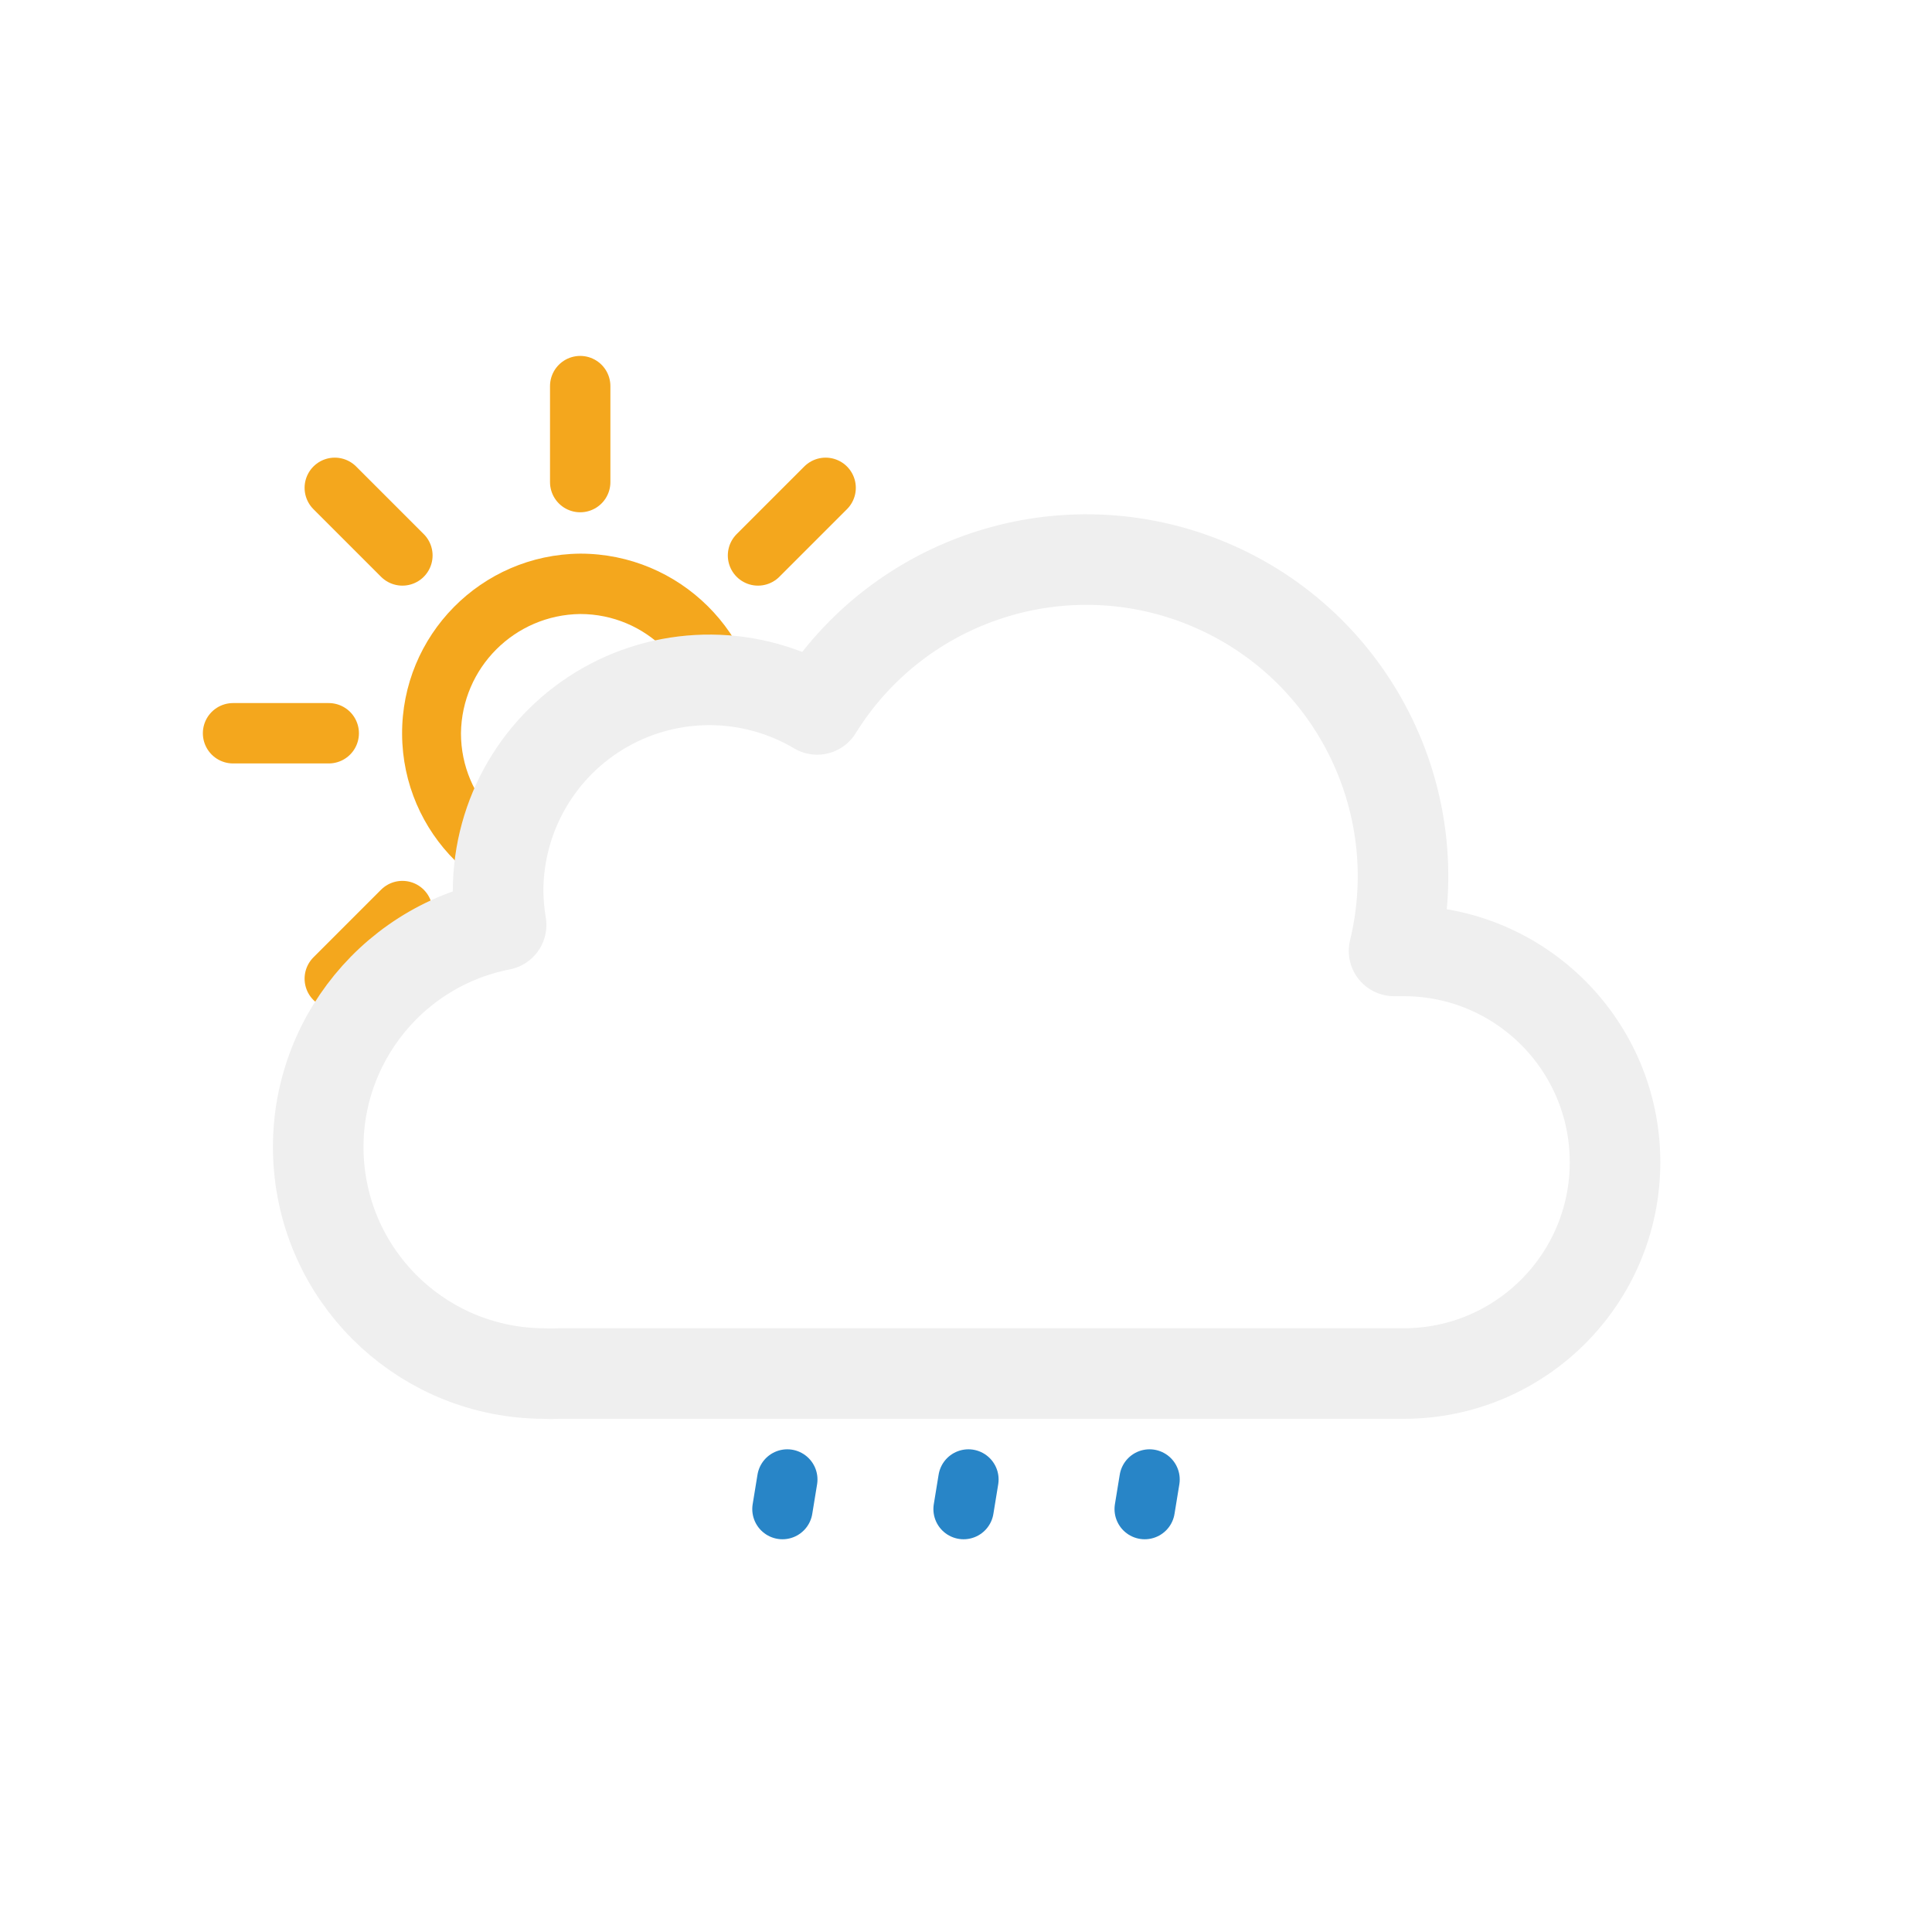
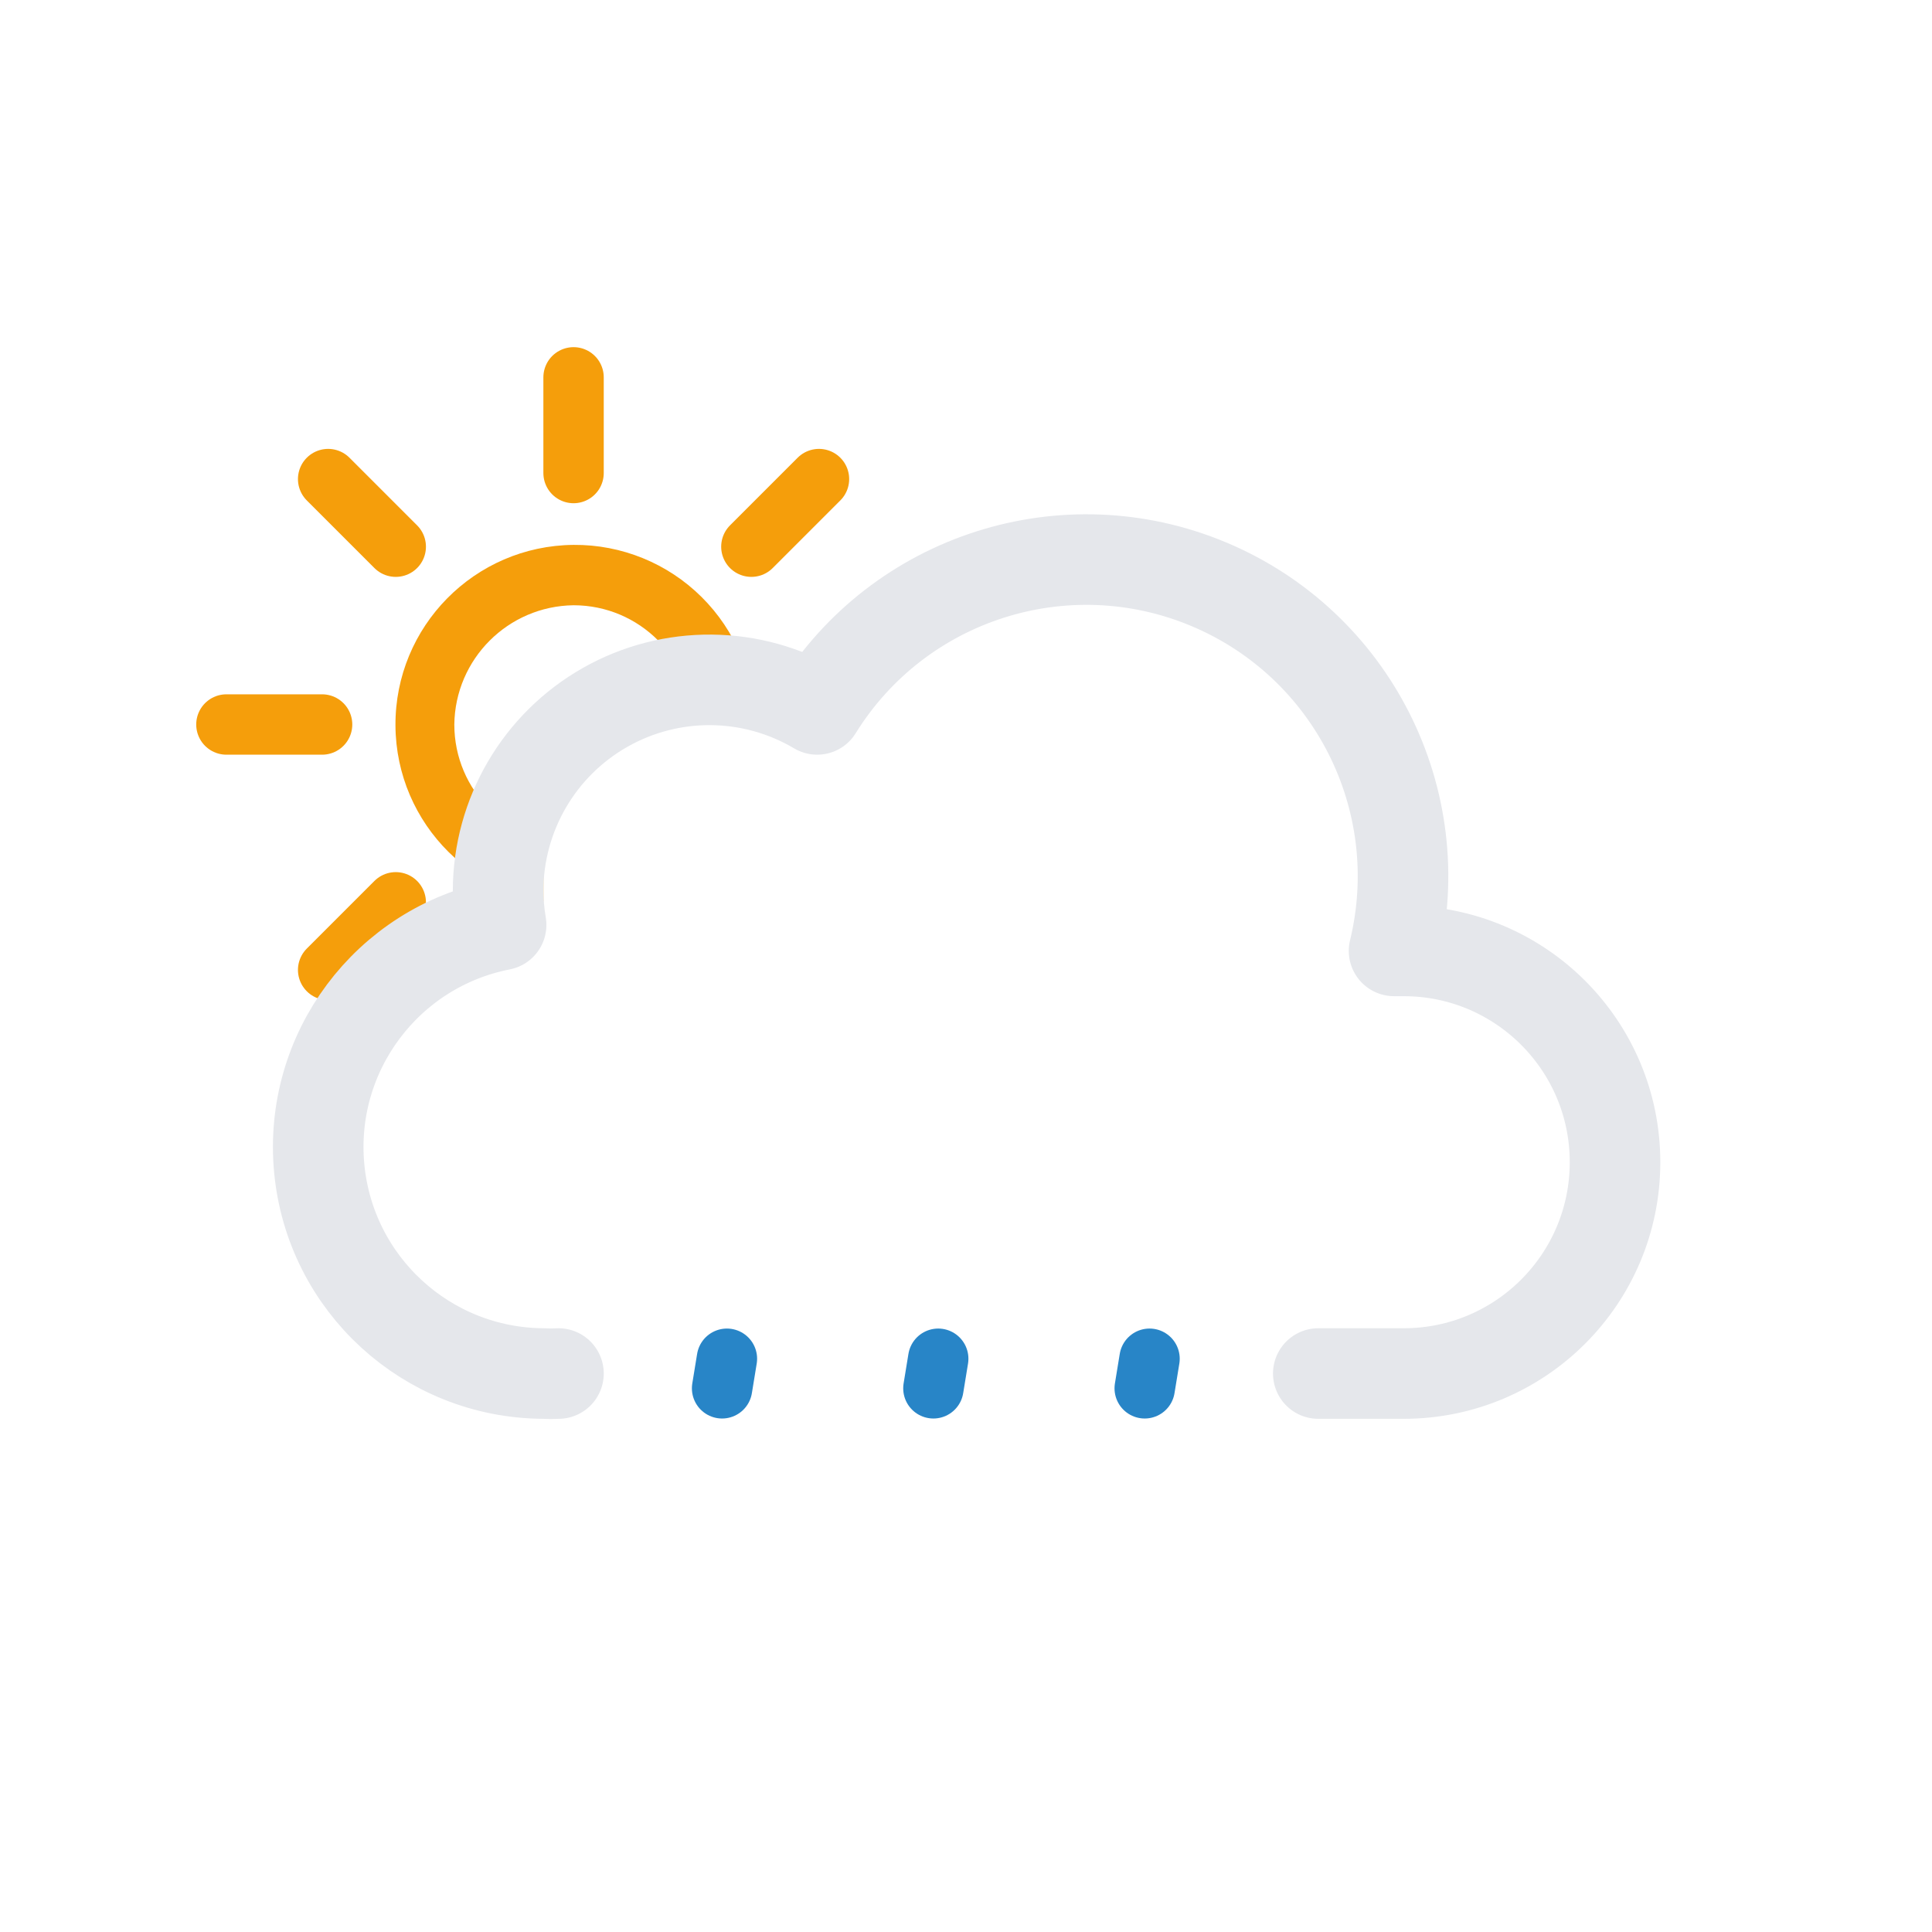
<svg xmlns="http://www.w3.org/2000/svg" viewBox="0 0 64 64">
  <defs>
    <clipPath id="a">
-       <path fill="none" d="M10.55 34.21l-3.83-3.42-2-6 1-7 4-5 5-3h6l5 1 3 3 2.56 4.36-4.56 4.64h-5l-5 5v3l-6.17 3.42z" />
-     </clipPath>
-     <clipPath id="b">
-       <path fill="none" d="M42 64l2.85-17h-23.8L17 64" />
+       <path fill="none" d="M12 35l-5.28-4.21-2-6 1-7 4-5 5-3h6l5 1 3 3L33 20l-6 4h-6l-3 3v4l-4 2-2 2z" />
    </clipPath>
  </defs>
  <g clip-path="url(#a)">
    <g>
-       <path fill="#f4a71d" d="M19.22 20.34a3.95 3.95 0 11-3.95 3.95 4 4 0 013.95-3.95m0-2a5.95 5.95 0 106 5.95 6 6 0 00-6-5.95z" />
-       <path fill="none" stroke="#f4a71d" stroke-linecap="round" stroke-miterlimit="10" stroke-width="2" d="M19.22 15.97v-3.18M19.22 35.79v-3.17M25.11 18.4l2.24-2.24M11.09 32.42l2.24-2.24M13.33 18.4l-2.24-2.24M27.35 32.42l-2.24-2.24M10.89 24.29H7.72M30.72 24.29h-3.17" />
+       <path fill="#f59e0b" d="M19 20.05A3.95 3.95 0 1115.05 24 4 4 0 0119 20.05m0-2A5.95 5.95 0 1025 24a5.95 5.95 0 00-6-5.95z" />
+       <path fill="none" stroke="#f59e0b" stroke-linecap="round" stroke-miterlimit="10" stroke-width="2" d="M19 15.67V12.5M19 35.5v-3.17M24.89 18.11l2.24-2.24M10.87 32.13l2.24-2.24M13.11 18.11l-2.24-2.24M27.13 32.13l-2.24-2.24M10.67 24H7.5M30.5 24h-3.17" />
      <animateTransform attributeName="transform" dur="45s" from="0 19.22 24.293" repeatCount="indefinite" to="360 19.22 24.293" type="rotate" />
    </g>
  </g>
-   <path fill="none" stroke="#efefef" stroke-linejoin="round" stroke-width="3" d="M46.5 31.5h-.32a10.49 10.49 0 00-19.11-8 7 7 0 00-10.57 6 7.21 7.21 0 00.1 1.14A7.5 7.5 0 0018 45.5a4.19 4.19 0 00.5 0v0h28a7 7 0 000-14z" />
-   <g clip-path="url(#b)">
-     <g>
-       <path fill="none" stroke="#2885c7" stroke-linecap="round" stroke-miterlimit="10" stroke-width="2" d="M32.08 49.01l-.16.98" />
-       <animateTransform attributeName="transform" dur="1.5s" repeatCount="indefinite" type="translate" values="2 -10; -2 10" />
-       <animate attributeName="opacity" dur="1.5s" repeatCount="indefinite" values="1;1;0" />
-     </g>
-     <g>
-       <path fill="none" stroke="#2885c7" stroke-linecap="round" stroke-miterlimit="10" stroke-width="2" d="M26.08 49.01l-.16.98" />
-       <animateTransform attributeName="transform" begin="-0.5s" dur="1.5s" repeatCount="indefinite" type="translate" values="2 -10; -2 10" />
-       <animate attributeName="opacity" begin="-0.5s" dur="1.5s" repeatCount="indefinite" values="1;1;0" />
-     </g>
-     <g>
-       <path fill="none" stroke="#2885c7" stroke-linecap="round" stroke-miterlimit="10" stroke-width="2" d="M38.08 49.01l-.16.98" />
-       <animateTransform attributeName="transform" begin="-1s" dur="1.5s" repeatCount="indefinite" type="translate" values="2 -10; -2 10" />
-       <animate attributeName="opacity" begin="-1s" dur="1.5s" repeatCount="indefinite" values="1;1;0" />
-     </g>
+   <path fill="none" stroke="#e5e7eb" stroke-linecap="round" stroke-linejoin="round" stroke-width="3" d="M43.67 45.5h2.83a7 7 0 000-14h-.32a10.49 10.49 0 00-19.11-8 7 7 0 00-10.57 6 7.21 7.21 0 00.1 1.14A7.5 7.5 0 0018 45.5a4.19 4.19 0 00.5 0v0" />
+   <g>
+     <path fill="none" stroke="#2885c7" stroke-linecap="round" stroke-miterlimit="10" stroke-width="2" d="M24.08 45.01l-.16.98" />
+     <animateTransform attributeName="transform" dur="1.5s" repeatCount="indefinite" type="translate" values="1 -5; -2 10" />
+     <animate attributeName="opacity" dur="1.5s" repeatCount="indefinite" values="0;1;1;0" />
+   </g>
+   <g>
+     <path fill="none" stroke="#2885c7" stroke-linecap="round" stroke-miterlimit="10" stroke-width="2" d="M31.08 45.01l-.16.98" />
+     <animateTransform attributeName="transform" begin="-0.5s" dur="1.5s" repeatCount="indefinite" type="translate" values="1 -5; -2 10" />
+     <animate attributeName="opacity" begin="-0.5s" dur="1.5s" repeatCount="indefinite" values="0;1;1;0" />
+   </g>
+   <g>
+     <path fill="none" stroke="#2885c7" stroke-linecap="round" stroke-miterlimit="10" stroke-width="2" d="M38.08 45.01l-.16.98" />
+     <animateTransform attributeName="transform" begin="-1s" dur="1.5s" repeatCount="indefinite" type="translate" values="1 -5; -2 10" />
+     <animate attributeName="opacity" begin="-1s" dur="1.5s" repeatCount="indefinite" values="0;1;1;0" />
  </g>
</svg>
